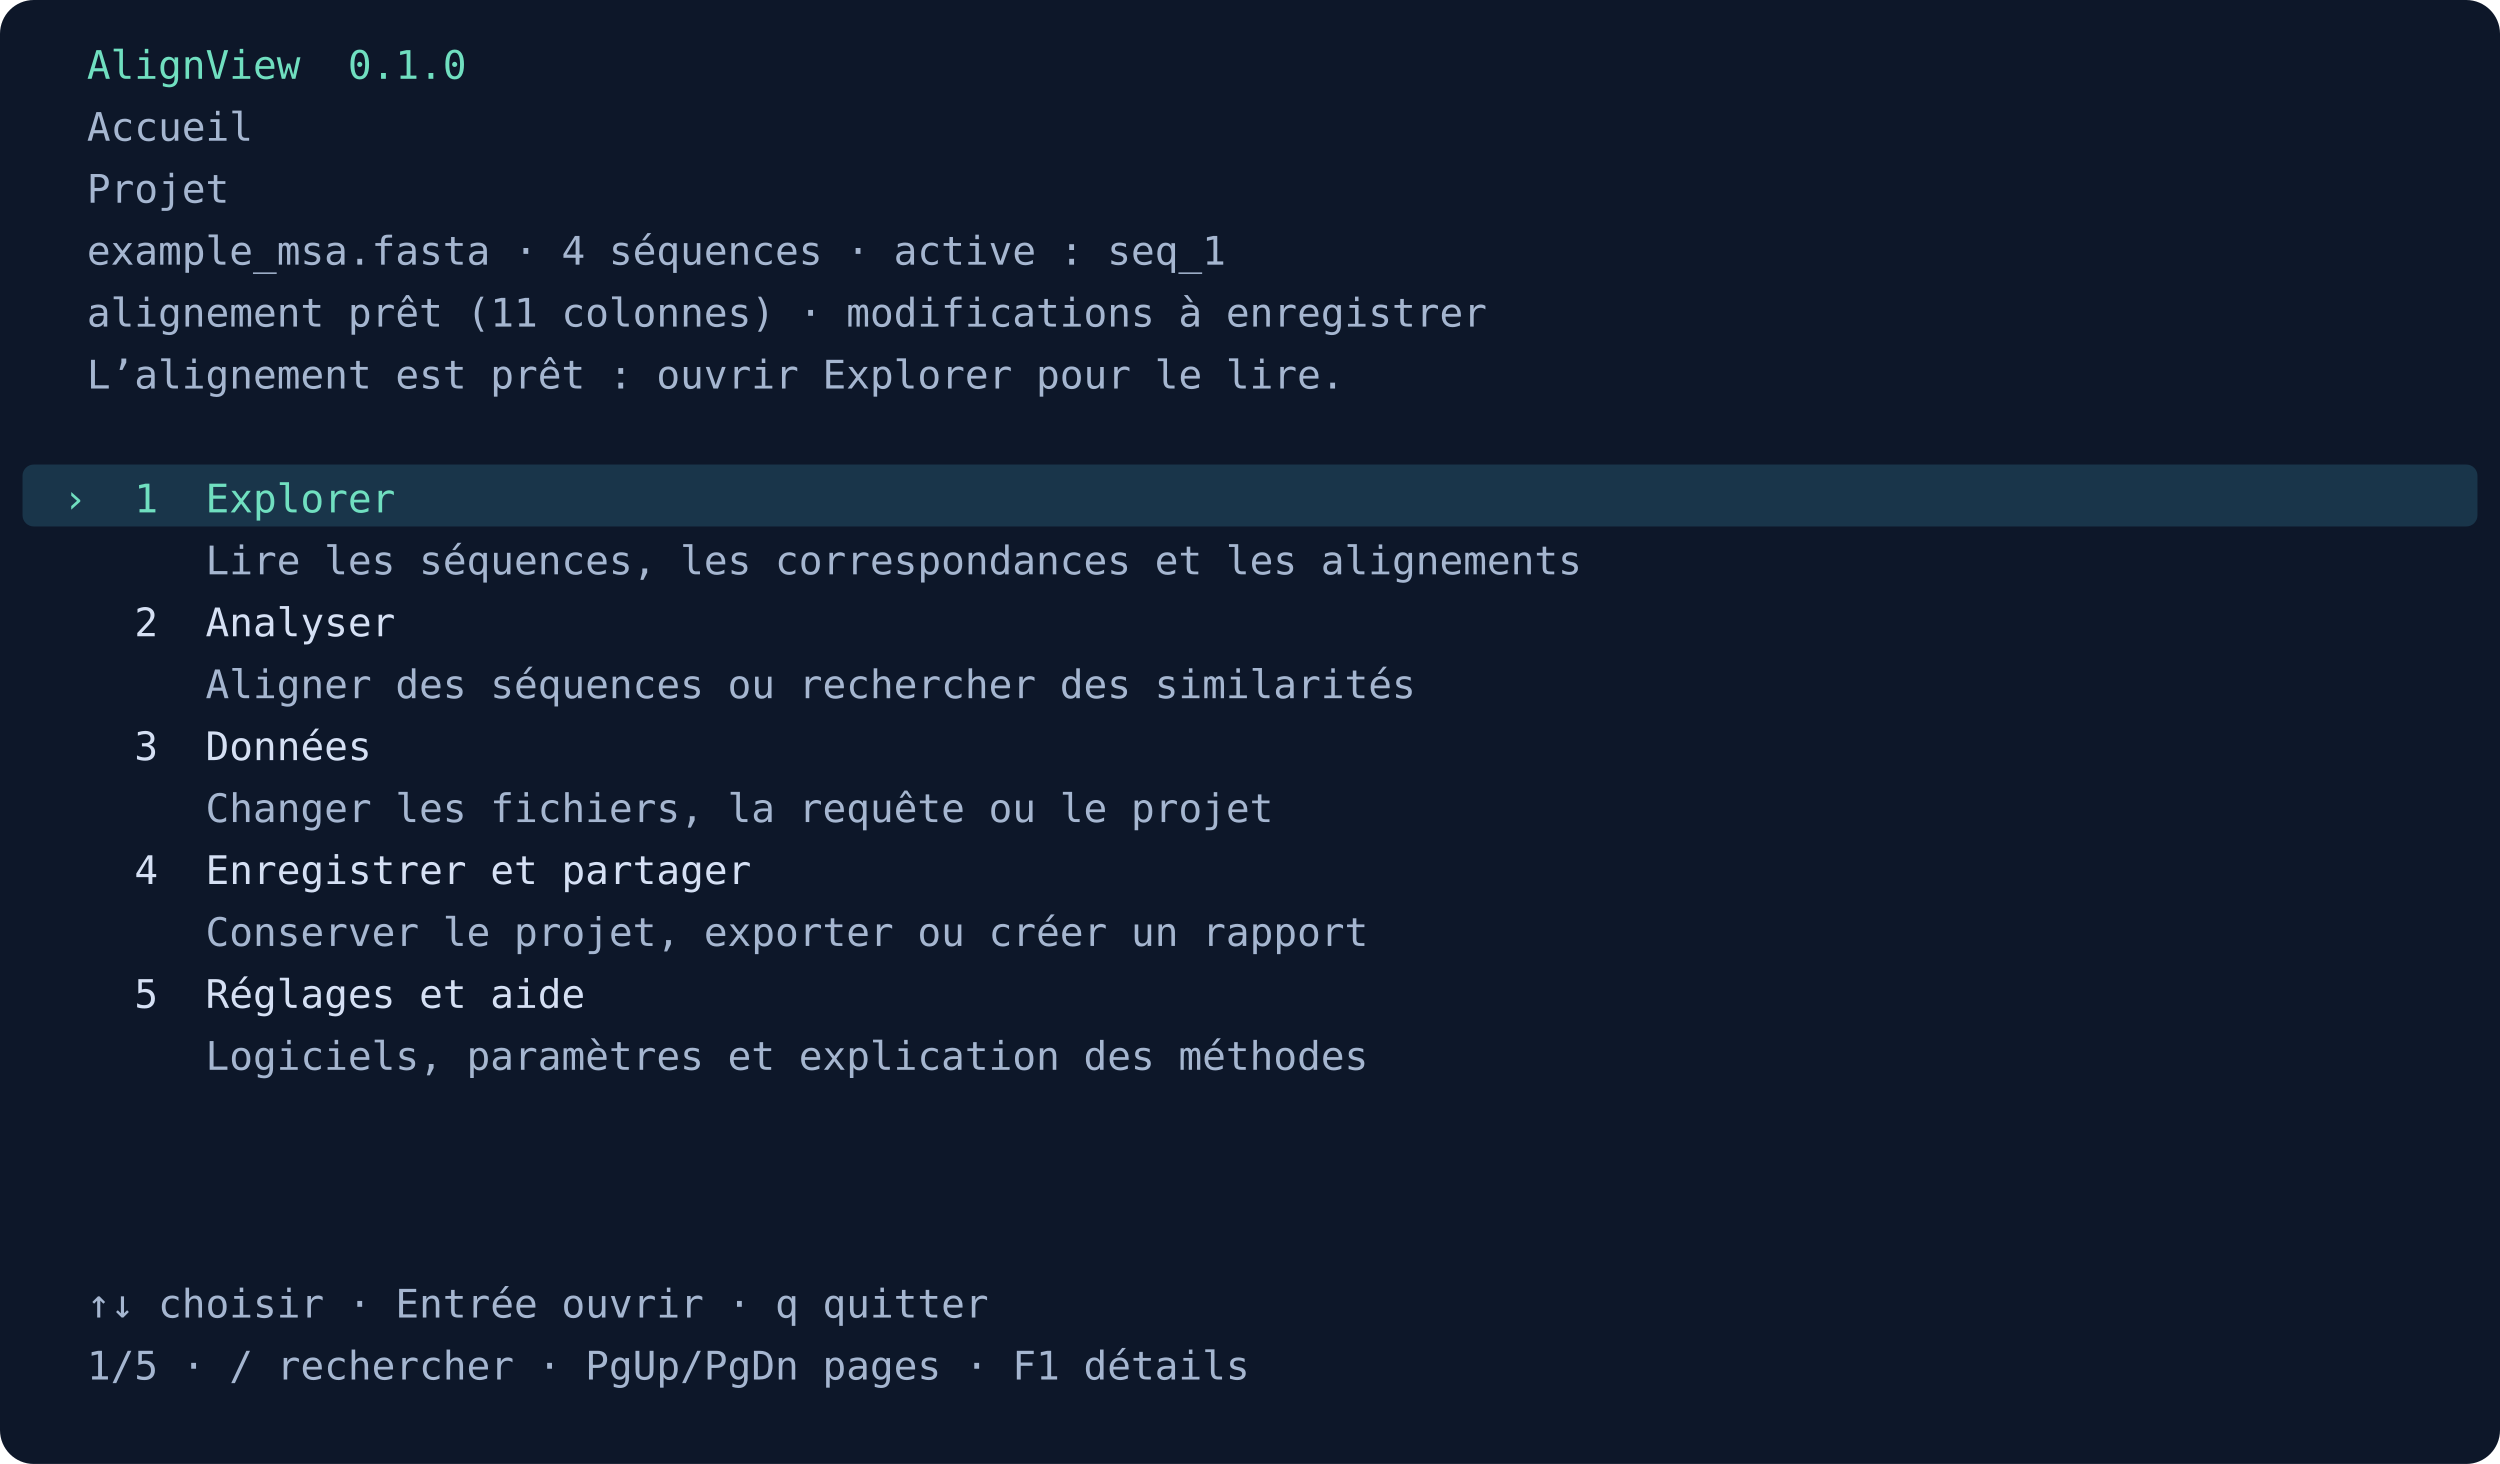
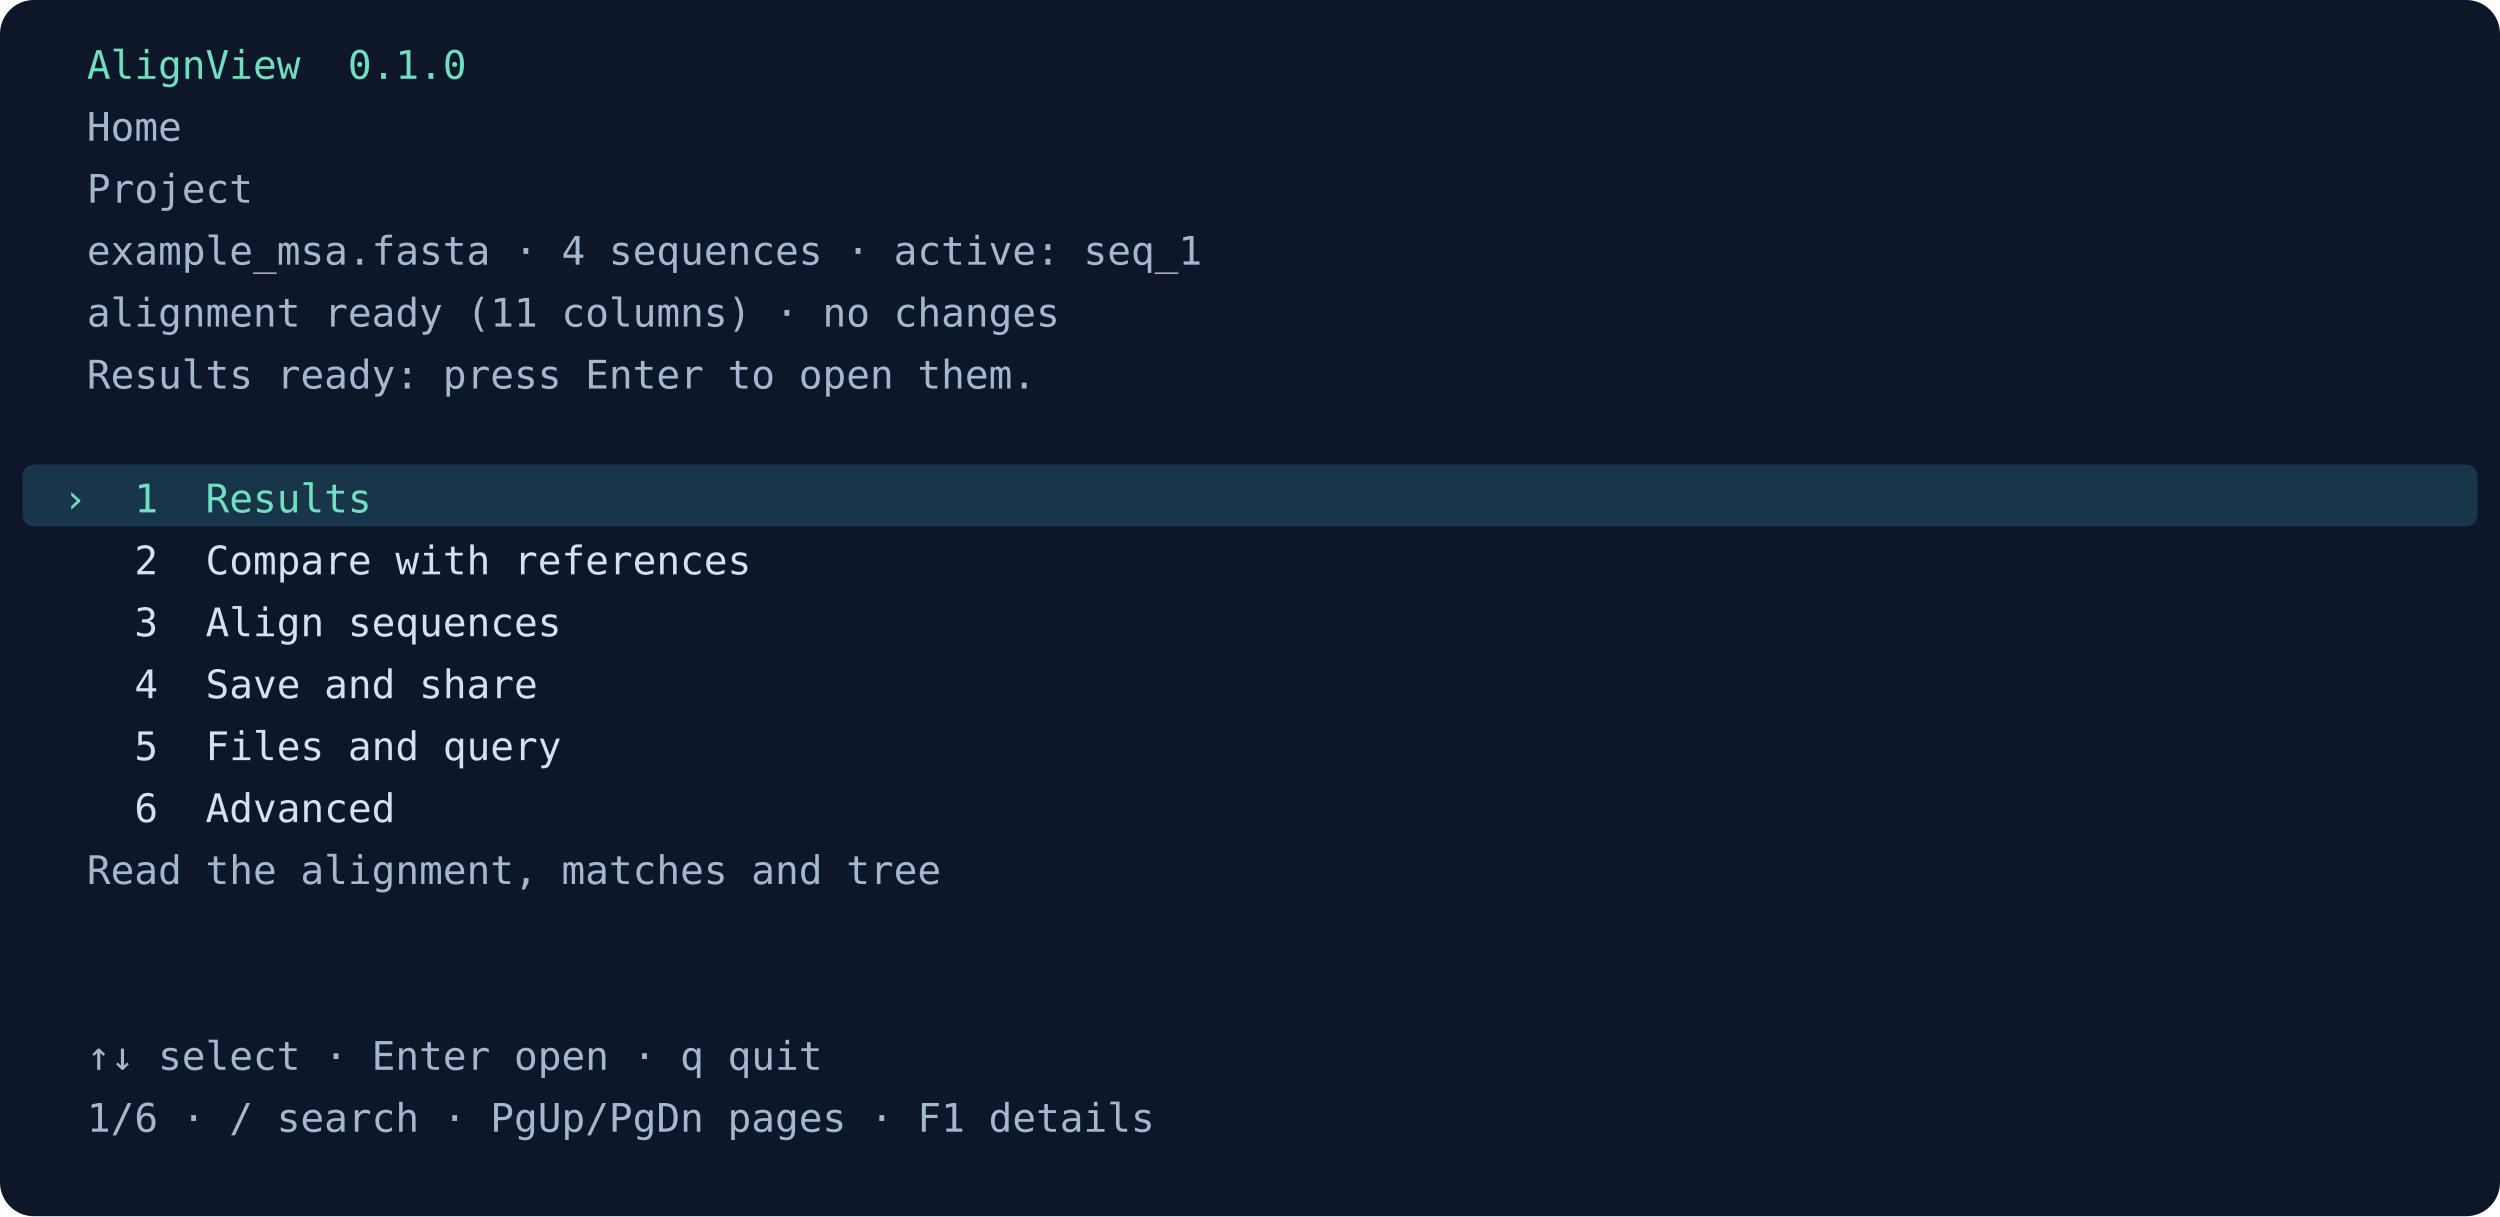
- <svg xmlns="http://www.w3.org/2000/svg" width="888.0" height="520" viewBox="0 0 888.0 520" role="img" aria-label="Aperçu généré à partir de l’écran AlignView">
-   <rect width="888.0" height="520" rx="12" fill="#0d1729" />
+ <svg xmlns="http://www.w3.org/2000/svg" width="888.0" height="432" viewBox="0 0 888.0 432" role="img" aria-label="Preview generated from the AlignView screen">
+   <rect width="888.0" height="432" rx="12" fill="#0d1729" />
  <text x="14" y="28" fill="#70dfc0" font-family="DejaVu Sans Mono,monospace" font-size="14" xml:space="preserve">  AlignView  0.1.0</text>
-   <text x="14" y="50" fill="#a5b6d0" font-family="DejaVu Sans Mono,monospace" font-size="14" xml:space="preserve">  Accueil</text>
-   <text x="14" y="72" fill="#a5b6d0" font-family="DejaVu Sans Mono,monospace" font-size="14" xml:space="preserve">  Projet</text>
-   <text x="14" y="94" fill="#a5b6d0" font-family="DejaVu Sans Mono,monospace" font-size="14" xml:space="preserve">  example_msa.fasta · 4 séquences · active : seq_1</text>
-   <text x="14" y="116" fill="#a5b6d0" font-family="DejaVu Sans Mono,monospace" font-size="14" xml:space="preserve">  alignement prêt (11 colonnes) · modifications à enregistrer</text>
-   <text x="14" y="138" fill="#a5b6d0" font-family="DejaVu Sans Mono,monospace" font-size="14" xml:space="preserve">  L’alignement est prêt : ouvrir Explorer pour le lire.</text>
+   <text x="14" y="50" fill="#a5b6d0" font-family="DejaVu Sans Mono,monospace" font-size="14" xml:space="preserve">  Home</text>
+   <text x="14" y="72" fill="#a5b6d0" font-family="DejaVu Sans Mono,monospace" font-size="14" xml:space="preserve">  Project</text>
+   <text x="14" y="94" fill="#a5b6d0" font-family="DejaVu Sans Mono,monospace" font-size="14" xml:space="preserve">  example_msa.fasta · 4 sequences · active: seq_1</text>
+   <text x="14" y="116" fill="#a5b6d0" font-family="DejaVu Sans Mono,monospace" font-size="14" xml:space="preserve">  alignment ready (11 columns) · no changes</text>
+   <text x="14" y="138" fill="#a5b6d0" font-family="DejaVu Sans Mono,monospace" font-size="14" xml:space="preserve">  Results ready: press Enter to open them.</text>
  <text x="14" y="160" fill="#a5b6d0" font-family="DejaVu Sans Mono,monospace" font-size="14" xml:space="preserve" />
  <rect x="8" y="165" width="872.0" height="22" rx="4" fill="#19354a" />
-   <text x="14" y="182" fill="#70dfc0" font-family="DejaVu Sans Mono,monospace" font-size="14" xml:space="preserve"> ›  1  Explorer</text>
-   <text x="14" y="204" fill="#a5b6d0" font-family="DejaVu Sans Mono,monospace" font-size="14" xml:space="preserve">       Lire les séquences, les correspondances et les alignements</text>
-   <text x="14" y="226" fill="#d5e0f4" font-family="DejaVu Sans Mono,monospace" font-size="14" xml:space="preserve">    2  Analyser</text>
-   <text x="14" y="248" fill="#a5b6d0" font-family="DejaVu Sans Mono,monospace" font-size="14" xml:space="preserve">       Aligner des séquences ou rechercher des similarités</text>
-   <text x="14" y="270" fill="#d5e0f4" font-family="DejaVu Sans Mono,monospace" font-size="14" xml:space="preserve">    3  Données</text>
-   <text x="14" y="292" fill="#a5b6d0" font-family="DejaVu Sans Mono,monospace" font-size="14" xml:space="preserve">       Changer les fichiers, la requête ou le projet</text>
-   <text x="14" y="314" fill="#d5e0f4" font-family="DejaVu Sans Mono,monospace" font-size="14" xml:space="preserve">    4  Enregistrer et partager</text>
-   <text x="14" y="336" fill="#a5b6d0" font-family="DejaVu Sans Mono,monospace" font-size="14" xml:space="preserve">       Conserver le projet, exporter ou créer un rapport</text>
-   <text x="14" y="358" fill="#d5e0f4" font-family="DejaVu Sans Mono,monospace" font-size="14" xml:space="preserve">    5  Réglages et aide</text>
-   <text x="14" y="380" fill="#a5b6d0" font-family="DejaVu Sans Mono,monospace" font-size="14" xml:space="preserve">       Logiciels, paramètres et explication des méthodes</text>
-   <text x="14" y="402" fill="#a5b6d0" font-family="DejaVu Sans Mono,monospace" font-size="14" xml:space="preserve">  </text>
-   <text x="14" y="424" fill="#a5b6d0" font-family="DejaVu Sans Mono,monospace" font-size="14" xml:space="preserve">  </text>
-   <text x="14" y="446" fill="#a5b6d0" font-family="DejaVu Sans Mono,monospace" font-size="14" xml:space="preserve" />
-   <text x="14" y="468" fill="#a5b6d0" font-family="DejaVu Sans Mono,monospace" font-size="14" xml:space="preserve">  ↑↓ choisir · Entrée ouvrir · q quitter</text>
-   <text x="14" y="490" fill="#a5b6d0" font-family="DejaVu Sans Mono,monospace" font-size="14" xml:space="preserve">  1/5 · / rechercher · PgUp/PgDn pages · F1 détails</text>
+   <text x="14" y="182" fill="#70dfc0" font-family="DejaVu Sans Mono,monospace" font-size="14" xml:space="preserve"> ›  1  Results</text>
+   <text x="14" y="204" fill="#d5e0f4" font-family="DejaVu Sans Mono,monospace" font-size="14" xml:space="preserve">    2  Compare with references</text>
+   <text x="14" y="226" fill="#d5e0f4" font-family="DejaVu Sans Mono,monospace" font-size="14" xml:space="preserve">    3  Align sequences</text>
+   <text x="14" y="248" fill="#d5e0f4" font-family="DejaVu Sans Mono,monospace" font-size="14" xml:space="preserve">    4  Save and share</text>
+   <text x="14" y="270" fill="#d5e0f4" font-family="DejaVu Sans Mono,monospace" font-size="14" xml:space="preserve">    5  Files and query</text>
+   <text x="14" y="292" fill="#d5e0f4" font-family="DejaVu Sans Mono,monospace" font-size="14" xml:space="preserve">    6  Advanced</text>
+   <text x="14" y="314" fill="#a5b6d0" font-family="DejaVu Sans Mono,monospace" font-size="14" xml:space="preserve">  Read the alignment, matches and tree</text>
+   <text x="14" y="336" fill="#a5b6d0" font-family="DejaVu Sans Mono,monospace" font-size="14" xml:space="preserve">  </text>
+   <text x="14" y="358" fill="#a5b6d0" font-family="DejaVu Sans Mono,monospace" font-size="14" xml:space="preserve" />
+   <text x="14" y="380" fill="#a5b6d0" font-family="DejaVu Sans Mono,monospace" font-size="14" xml:space="preserve">  ↑↓ select · Enter open · q quit</text>
+   <text x="14" y="402" fill="#a5b6d0" font-family="DejaVu Sans Mono,monospace" font-size="14" xml:space="preserve">  1/6 · / search · PgUp/PgDn pages · F1 details</text>
</svg>
